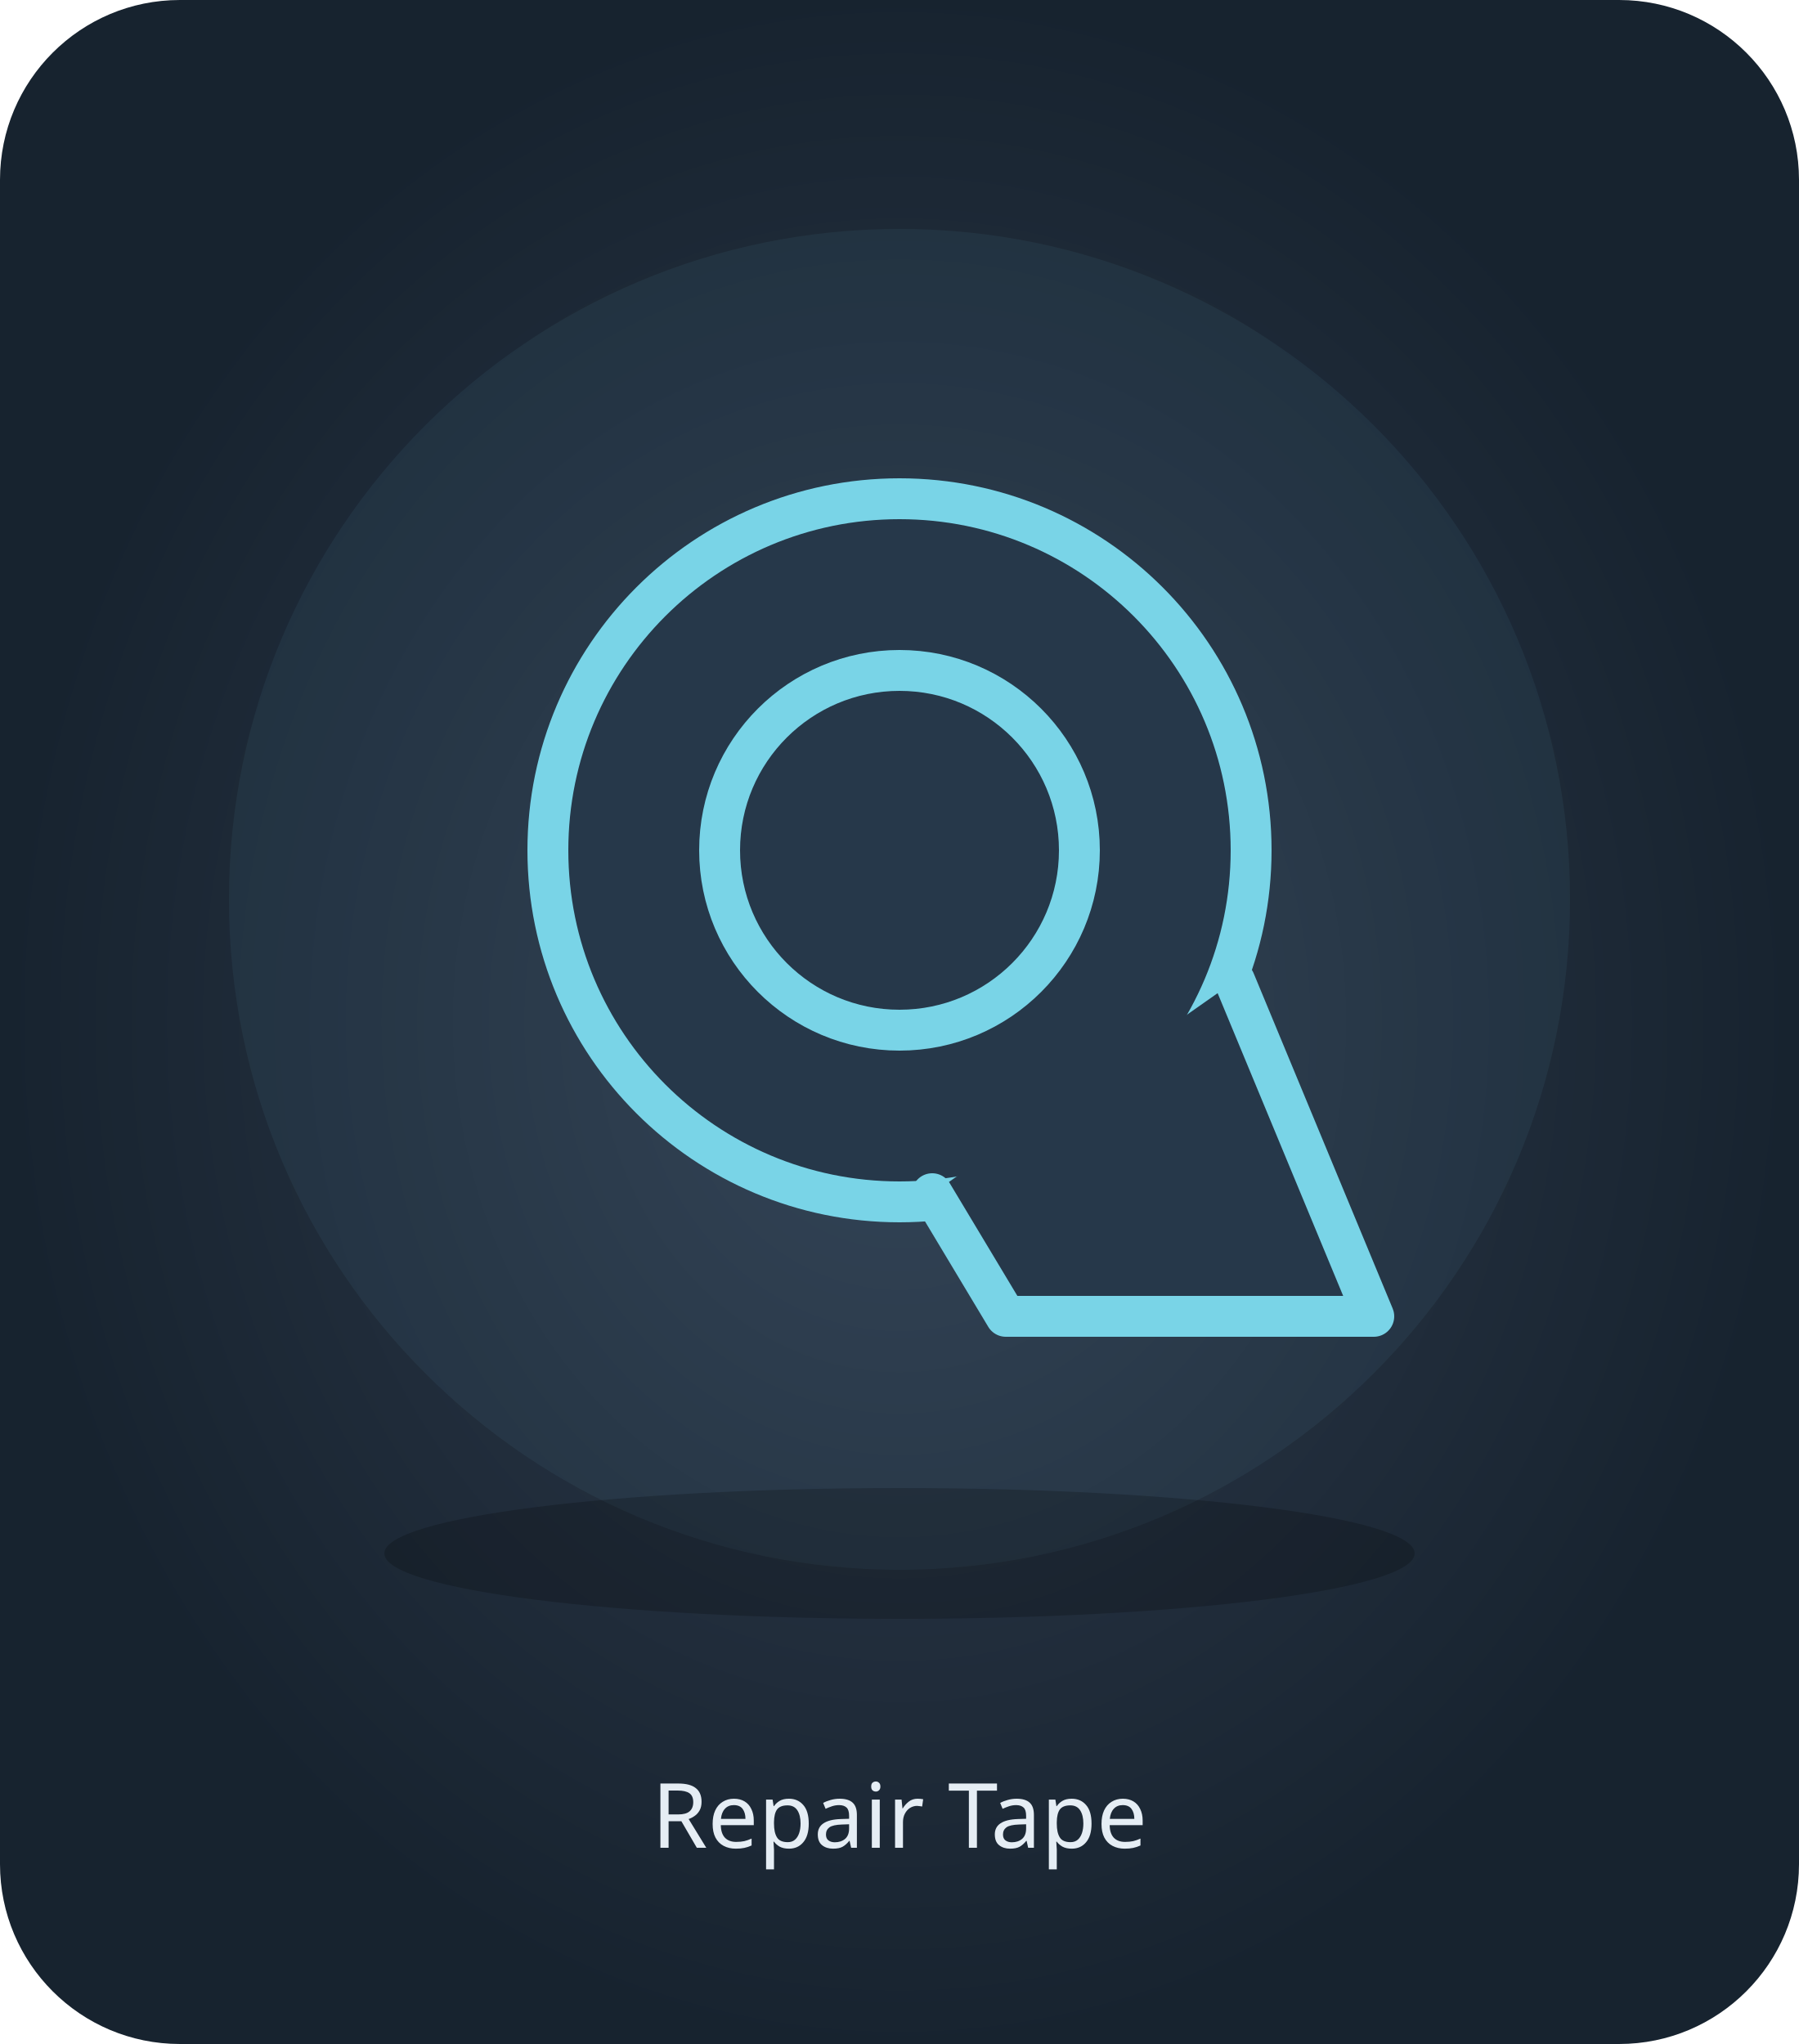
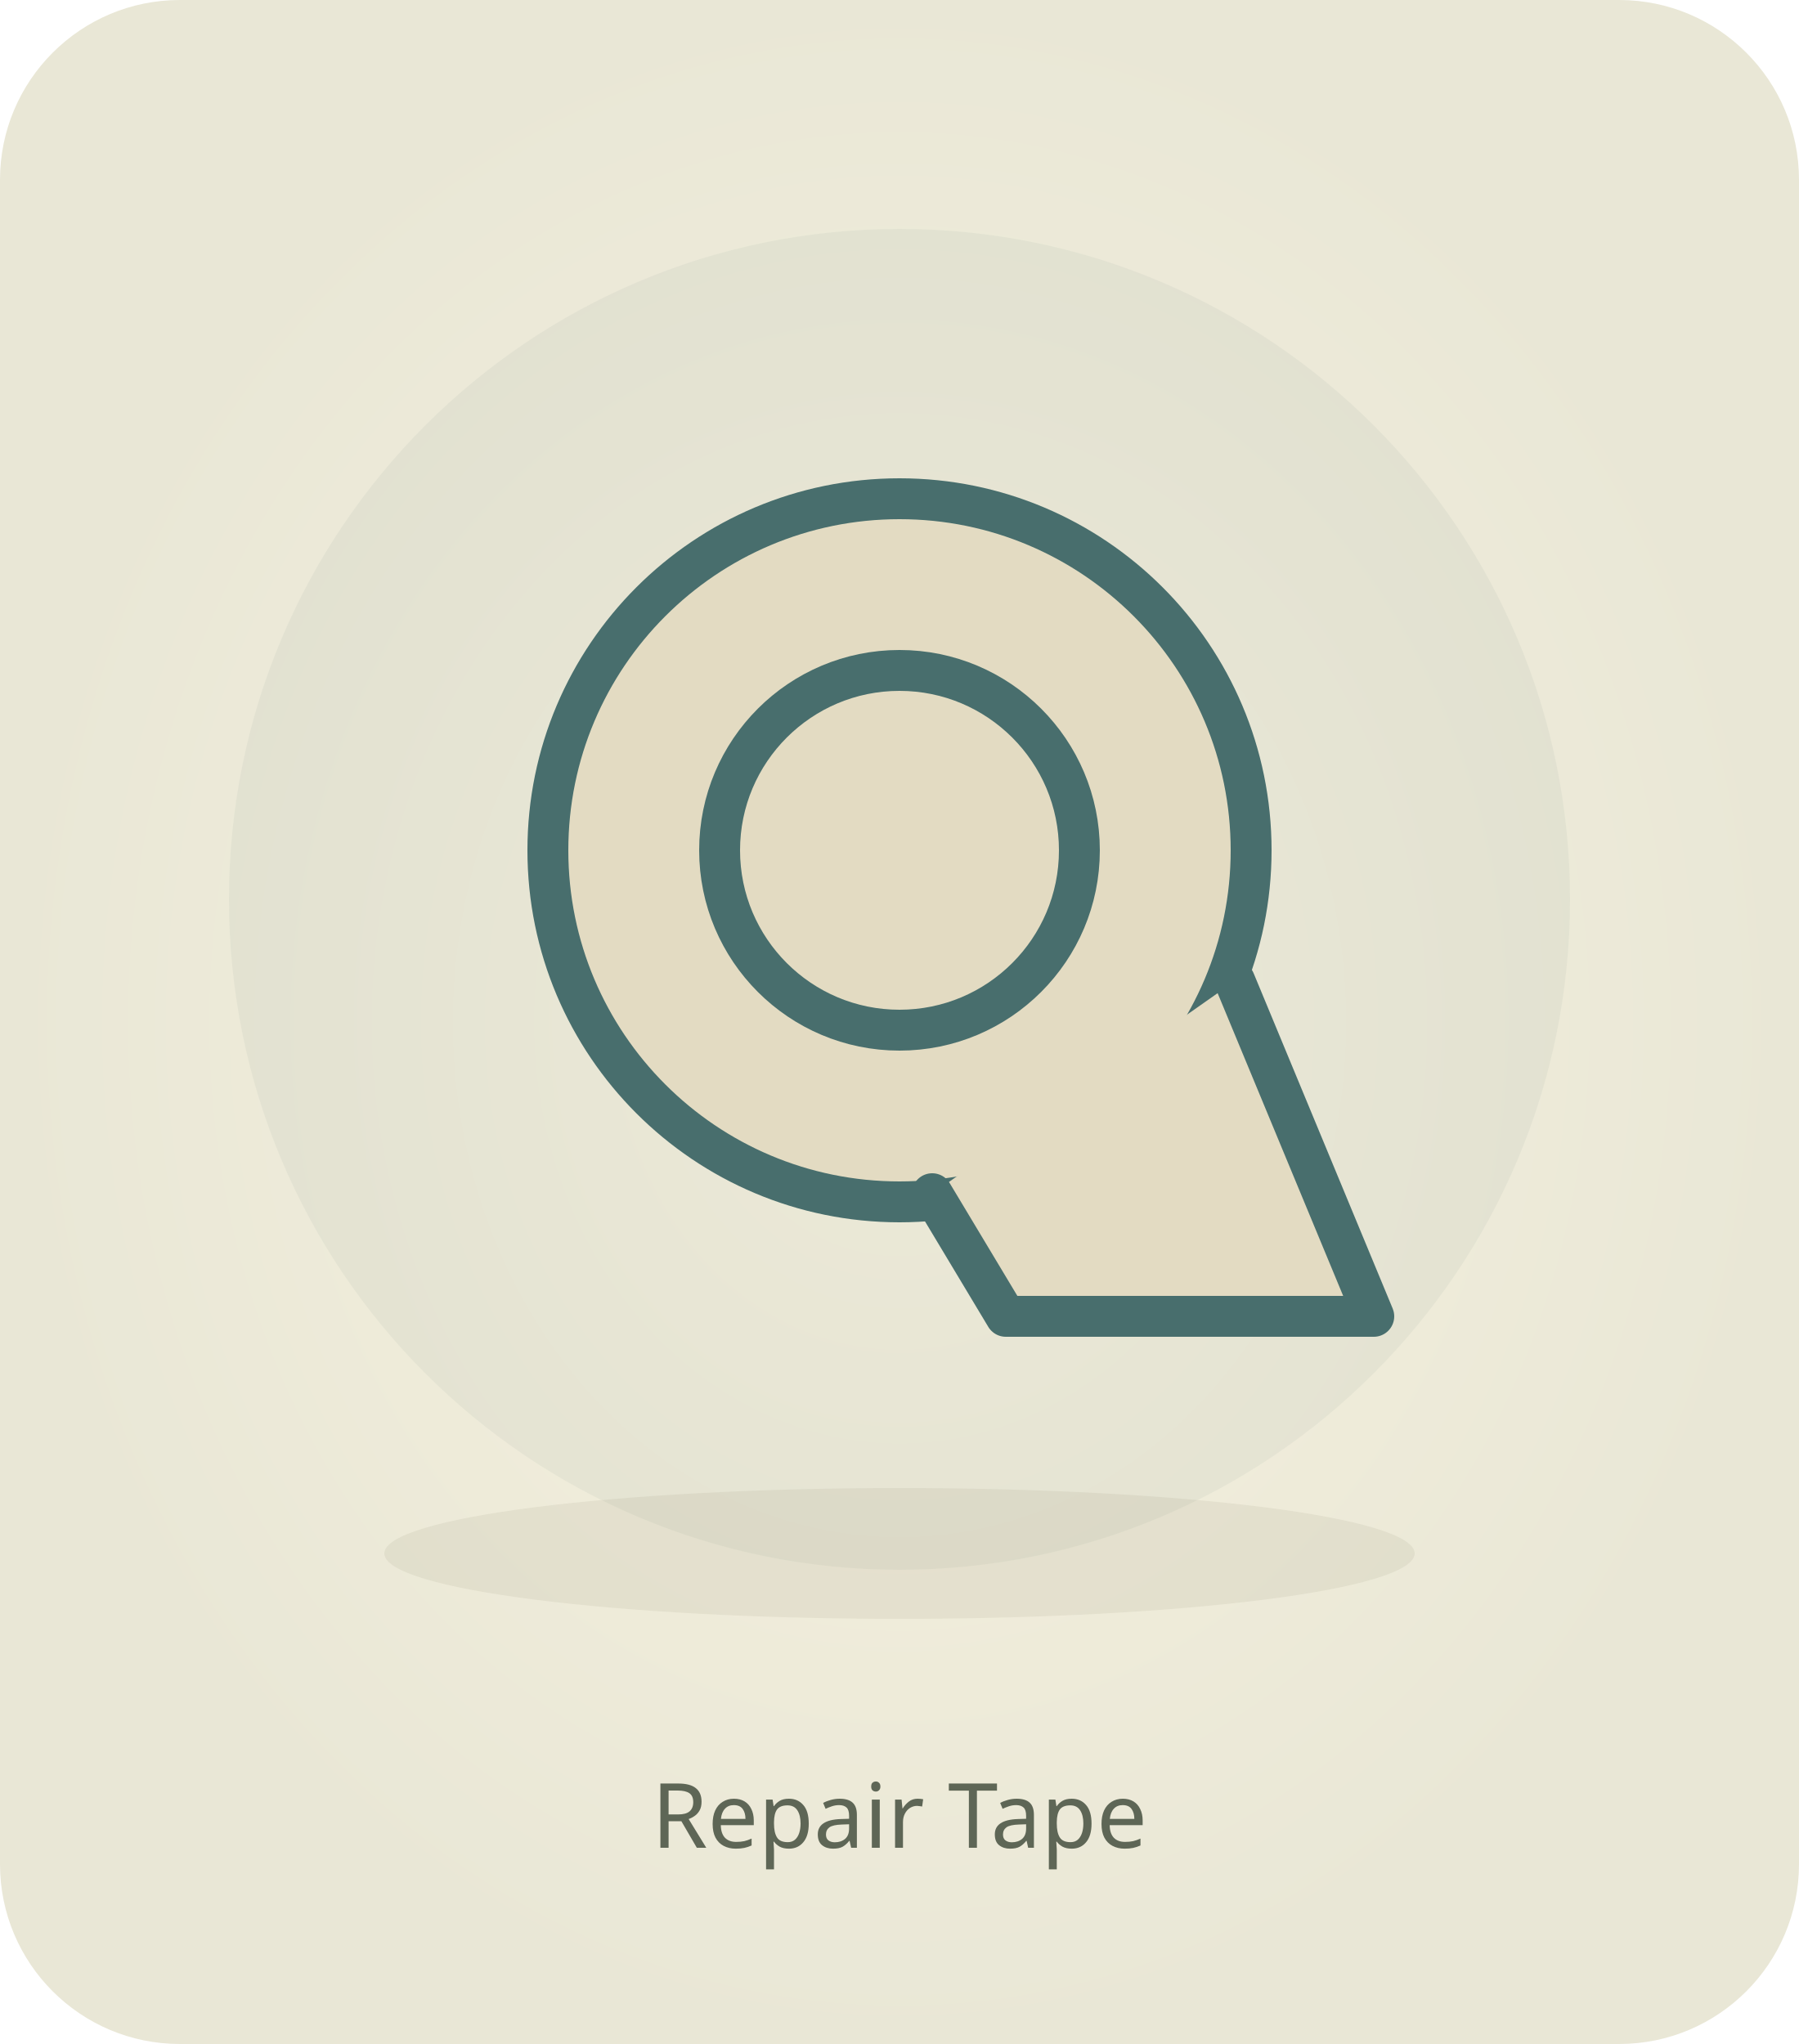
<svg xmlns="http://www.w3.org/2000/svg" viewBox="0 0 220 250" role="img">
  <defs>
    <radialGradient id="bg">
-       <stop stop-color="#303c4e" />
-       <stop offset="1" stop-color="#17232f" />
+       <stop stop-color="#f7f2df" />
+       <stop offset="1" stop-color="#e9e7d6" />
    </radialGradient>
  </defs>
  <rect width="220" height="250" rx="22" fill="url(#bg)" />
-   <circle cx="110" cy="110" r="82" fill="#79d4e7" opacity=".06" />
-   <ellipse cx="110" cy="190" rx="63" ry="8" fill="#000" opacity=".2" />
-   <g fill="#26384a" stroke="#79d4e7" stroke-width="5" stroke-linecap="round" stroke-linejoin="round">
+   <circle cx="110" cy="110" r="82" fill="#486e6d" opacity=".06" />
+   <ellipse cx="110" cy="190" rx="63" ry="8" fill="#605b3c" opacity=".08" />
+   <g fill="#e3dbc2" stroke="#486e6d" stroke-width="5" stroke-linecap="round" stroke-linejoin="round">
    <circle cx="110" cy="104" r="43" />
    <circle cx="110" cy="104" r="22" />
    <path d="m151 120 17 41h-45l-9-15" />
  </g>
-   <text x="110" y="226" fill="#e5edf4" font-family="sans-serif" font-size="11" text-anchor="middle">Repair Tape</text>
+   <text x="110" y="226" fill="#5e6656" font-family="sans-serif" font-size="11" text-anchor="middle">Repair Tape</text>
</svg>
